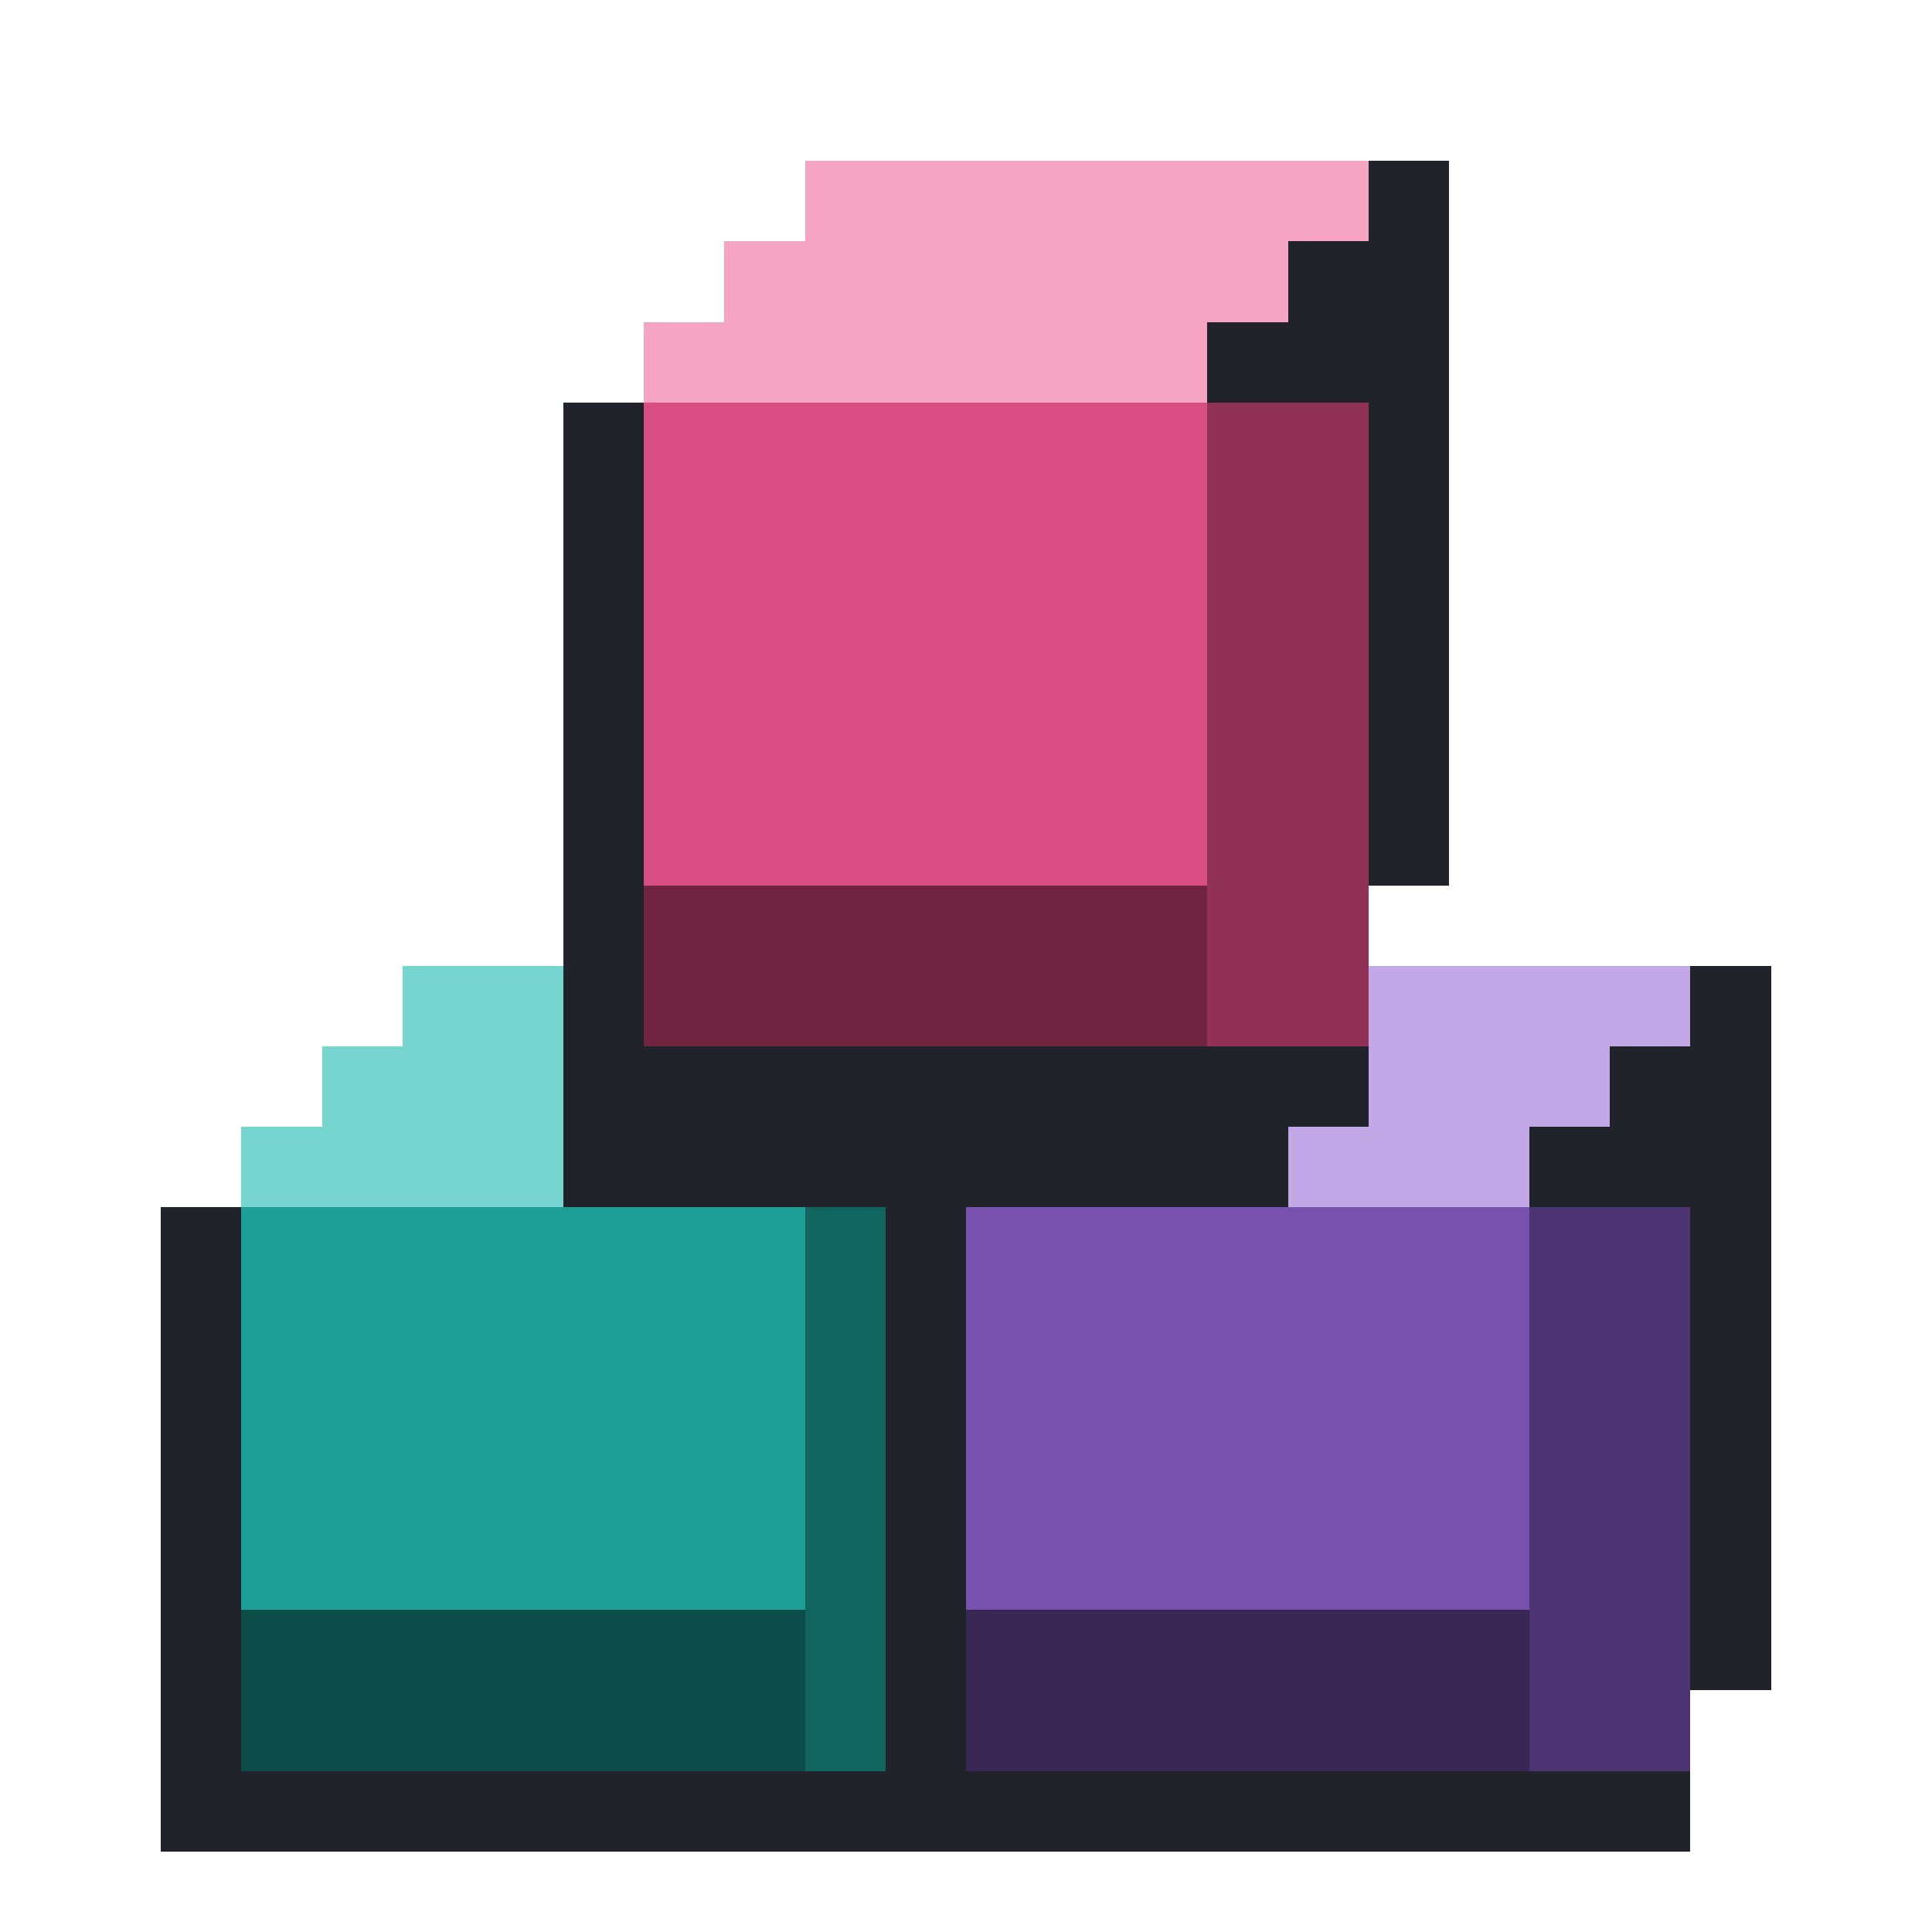
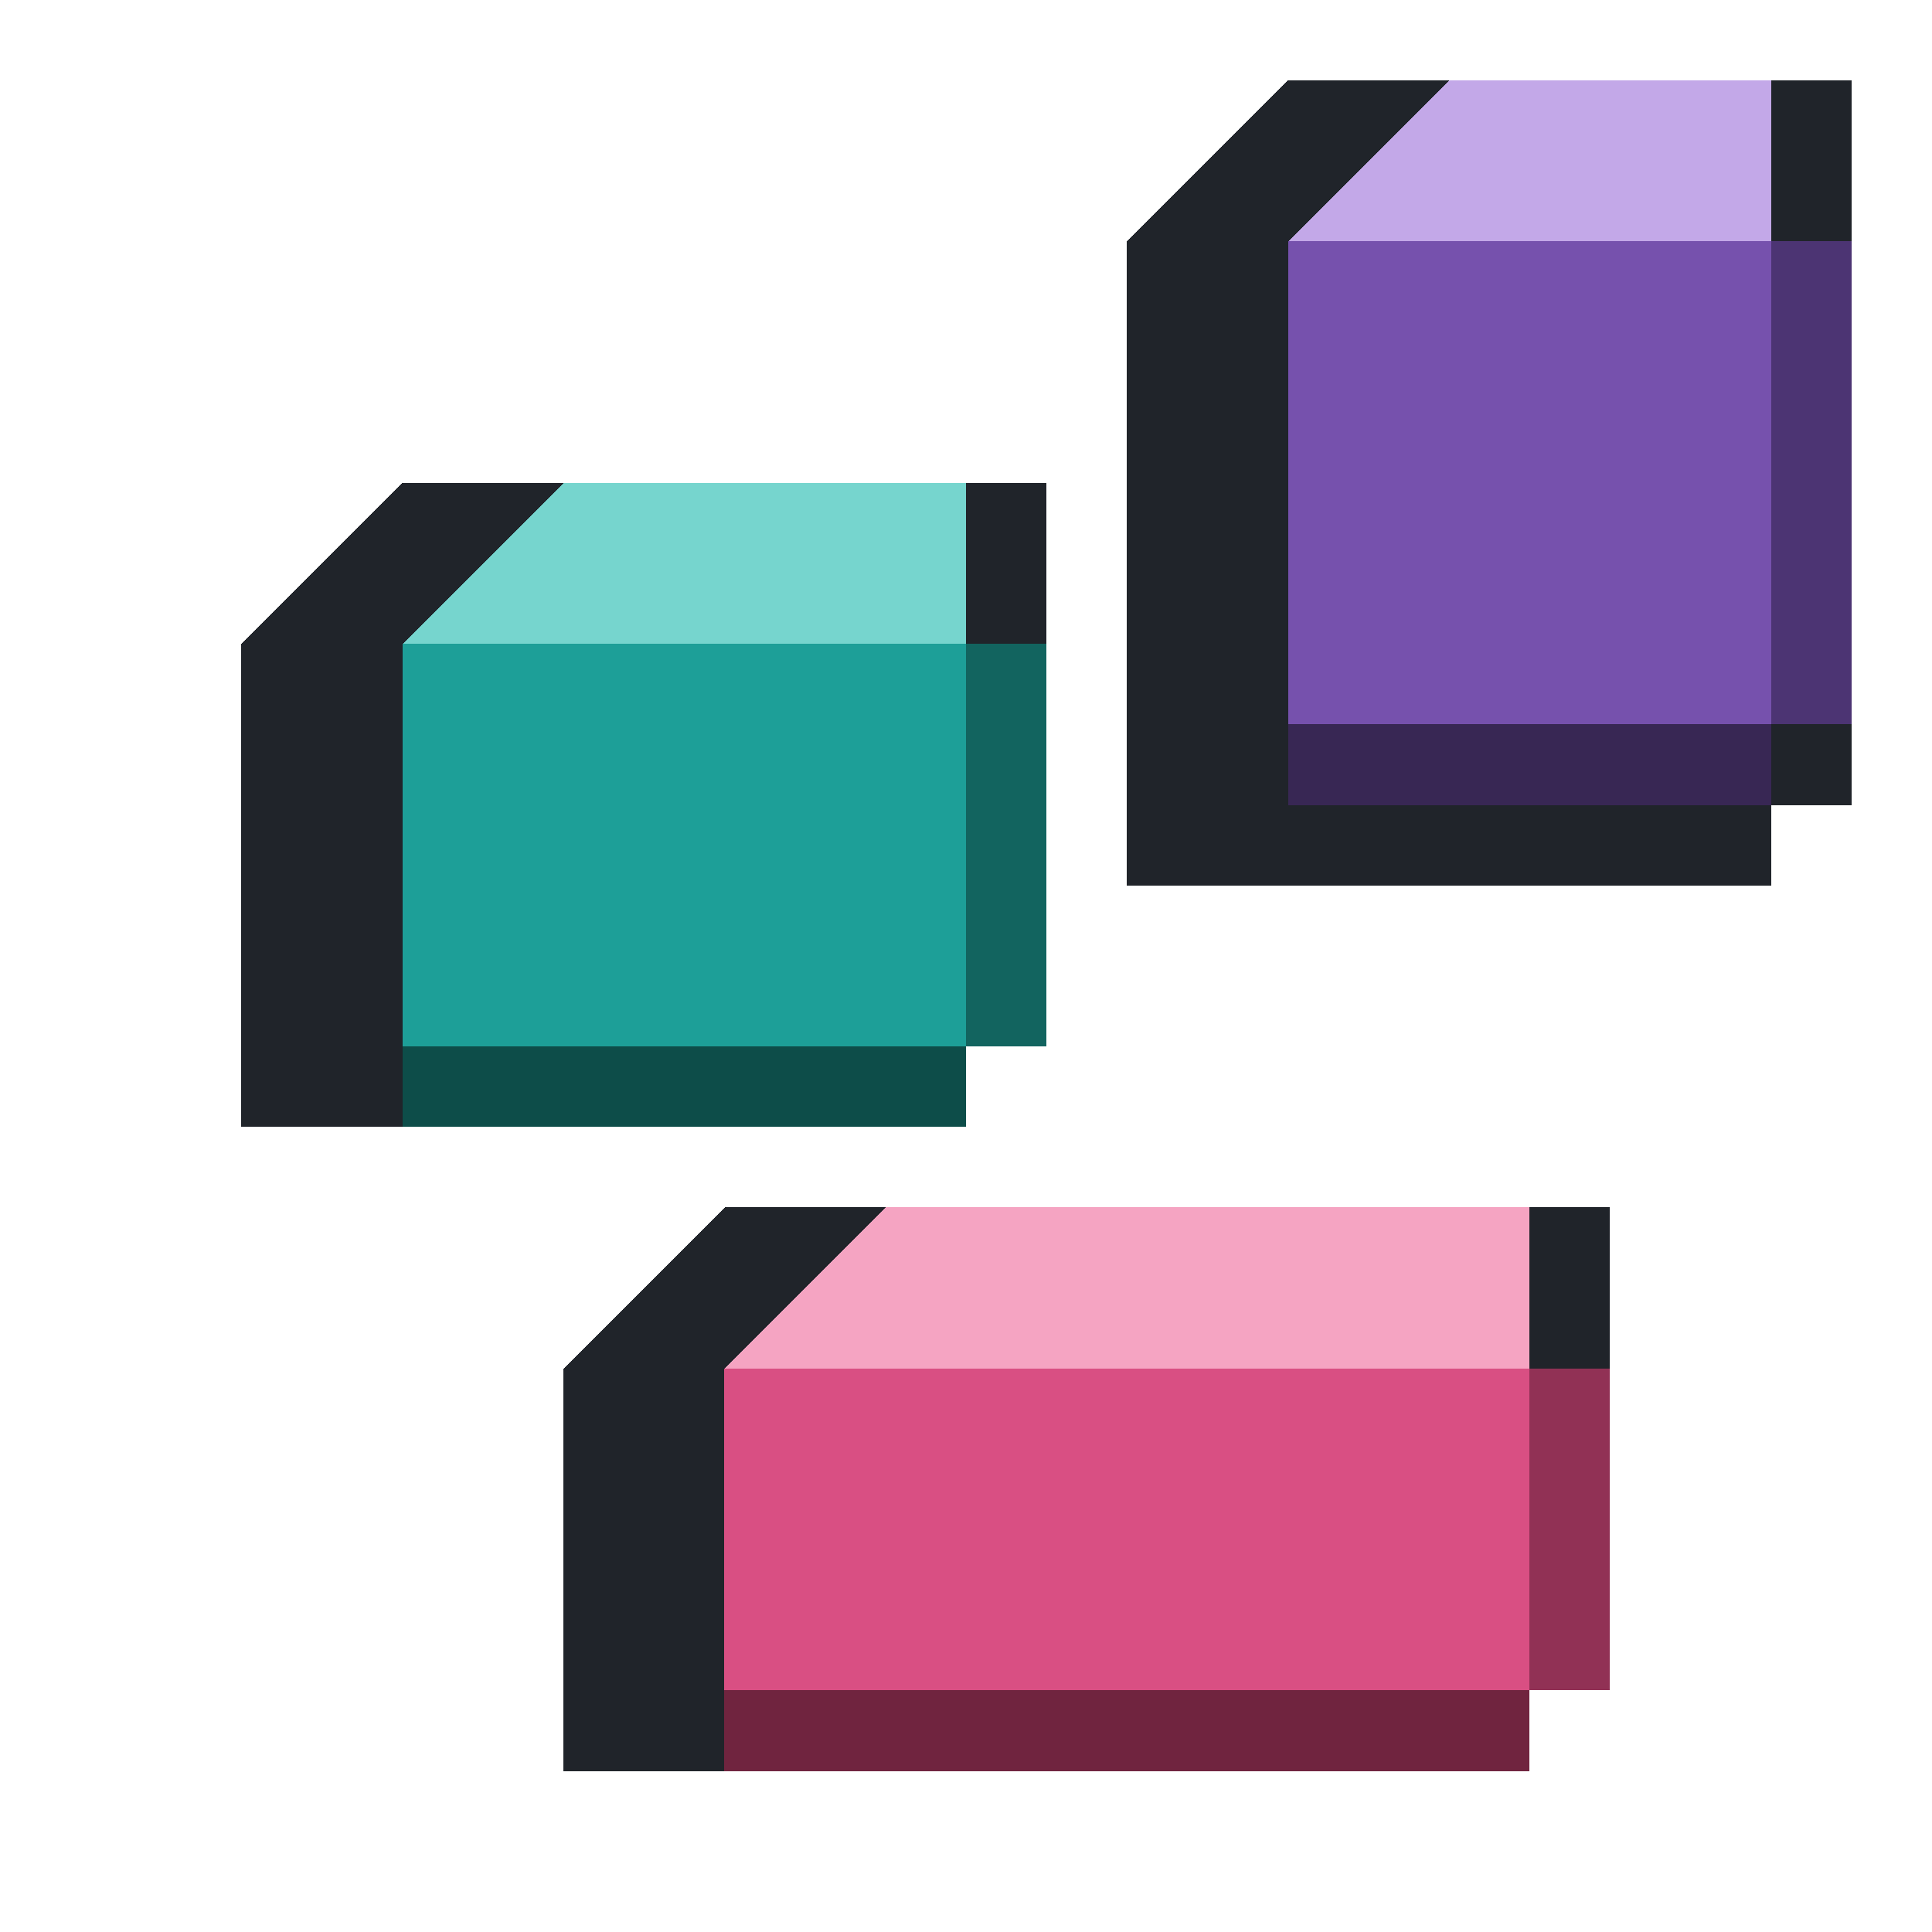
<svg xmlns="http://www.w3.org/2000/svg" viewBox="0 0 24 24" shape-rendering="crispEdges" data-m98-concept="loose-parts" data-m98-grid="24">
-   <polygon fill="#20242a" points="2,15 3,15 3,14 4,14 4,13 5,13 5,12 13,12 13,21 12,21 12,23 2,23" />
-   <rect fill="#1d9f98" x="3" y="15" width="8" height="7" />
-   <polygon fill="#76d5ce" points="3,15 3,14 4,14 4,13 5,13 5,12 12,12 12,13 11,13 11,14 10,14 10,15" />
-   <rect fill="#12645f" x="10" y="15" width="2" height="7" />
-   <rect fill="#0d4d49" x="3" y="20" width="7" height="2" />
-   <polygon fill="#20242a" points="11,15 12,15 12,14 13,14 13,13 14,13 14,12 22,12 22,21 21,21 21,23 11,23" />
-   <rect fill="#7651ad" x="12" y="15" width="8" height="7" />
-   <polygon fill="#c3a8e8" points="12,15 12,14 13,14 13,13 14,13 14,12 21,12 21,13 20,13 20,14 19,14 19,15" />
-   <rect fill="#4c3473" x="19" y="15" width="2" height="7" />
-   <rect fill="#382754" x="12" y="20" width="7" height="2" />
-   <polygon fill="#20242a" points="7,5 8,5 8,4 9,4 9,3 10,3 10,2 18,2 18,11 17,11 17,14 16,14 16,15 7,15" />
-   <rect fill="#d94f83" x="8" y="5" width="8" height="8" />
-   <polygon fill="#f5a4c2" points="8,5 8,4 9,4 9,3 10,3 10,2 17,2 17,3 16,3 16,4 15,4 15,5" />
-   <rect fill="#913155" x="15" y="5" width="2" height="8" />
-   <rect fill="#70243f" x="8" y="11" width="7" height="2" />
+   <polygon fill="#20242a" points="3,8 5,6 13,6 13,13 12,13 12,14 3,14" />
+   <rect fill="#1d9f98" x="5" y="8" width="7" height="5" />
+   <polygon fill="#76d5ce" points="5,8 7,6 12,6 12,8" />
+   <rect fill="#12645f" x="12" y="8" width="1" height="5" />
+   <rect fill="#0d4d49" x="5" y="13" width="7" height="1" />
+   <polygon fill="#20242a" points="14,3 16,1 23,1 23,10 22,10 22,11 14,11" />
+   <rect fill="#7651ad" x="16" y="3" width="6" height="6" />
+   <polygon fill="#c3a8e8" points="16,3 18,1 22,1 22,3" />
+   <rect fill="#4c3473" x="22" y="3" width="1" height="6" />
+   <rect fill="#382754" x="16" y="9" width="6" height="1" />
+   <polygon fill="#20242a" points="7,17 9,15 20,15 20,21 19,21 19,22 7,22" />
+   <rect fill="#d94f83" x="9" y="17" width="10" height="4" />
+   <polygon fill="#f5a4c2" points="9,17 11,15 19,15 19,17" />
+   <rect fill="#913155" x="19" y="17" width="1" height="4" />
+   <rect fill="#70243f" x="9" y="21" width="10" height="1" />
</svg>
